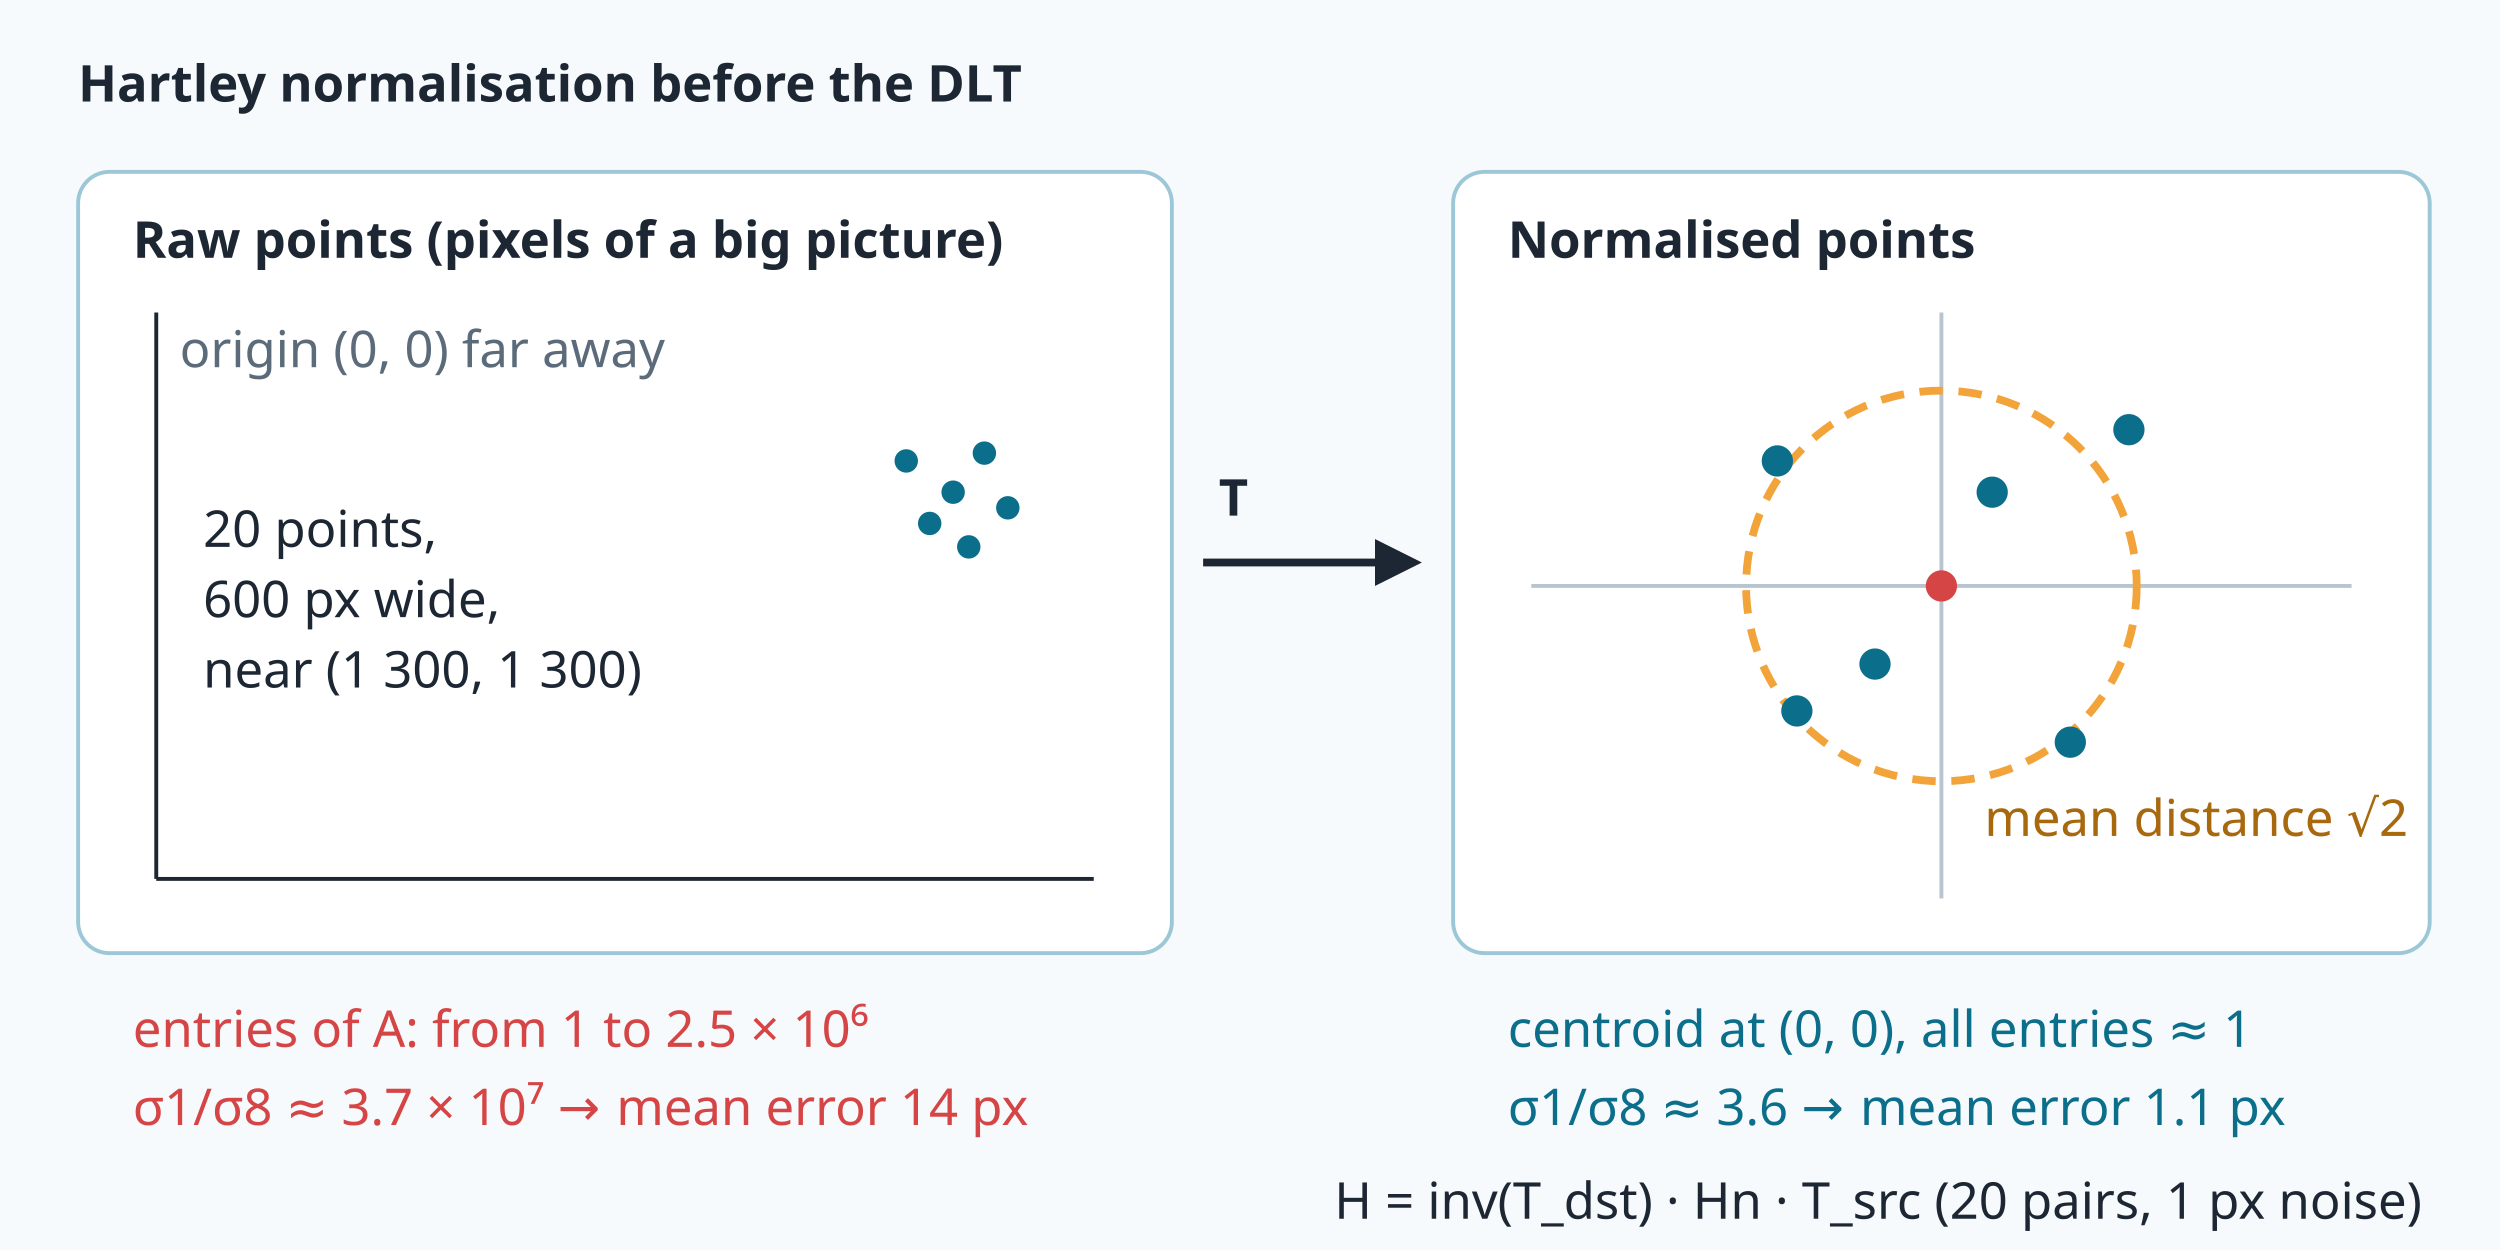
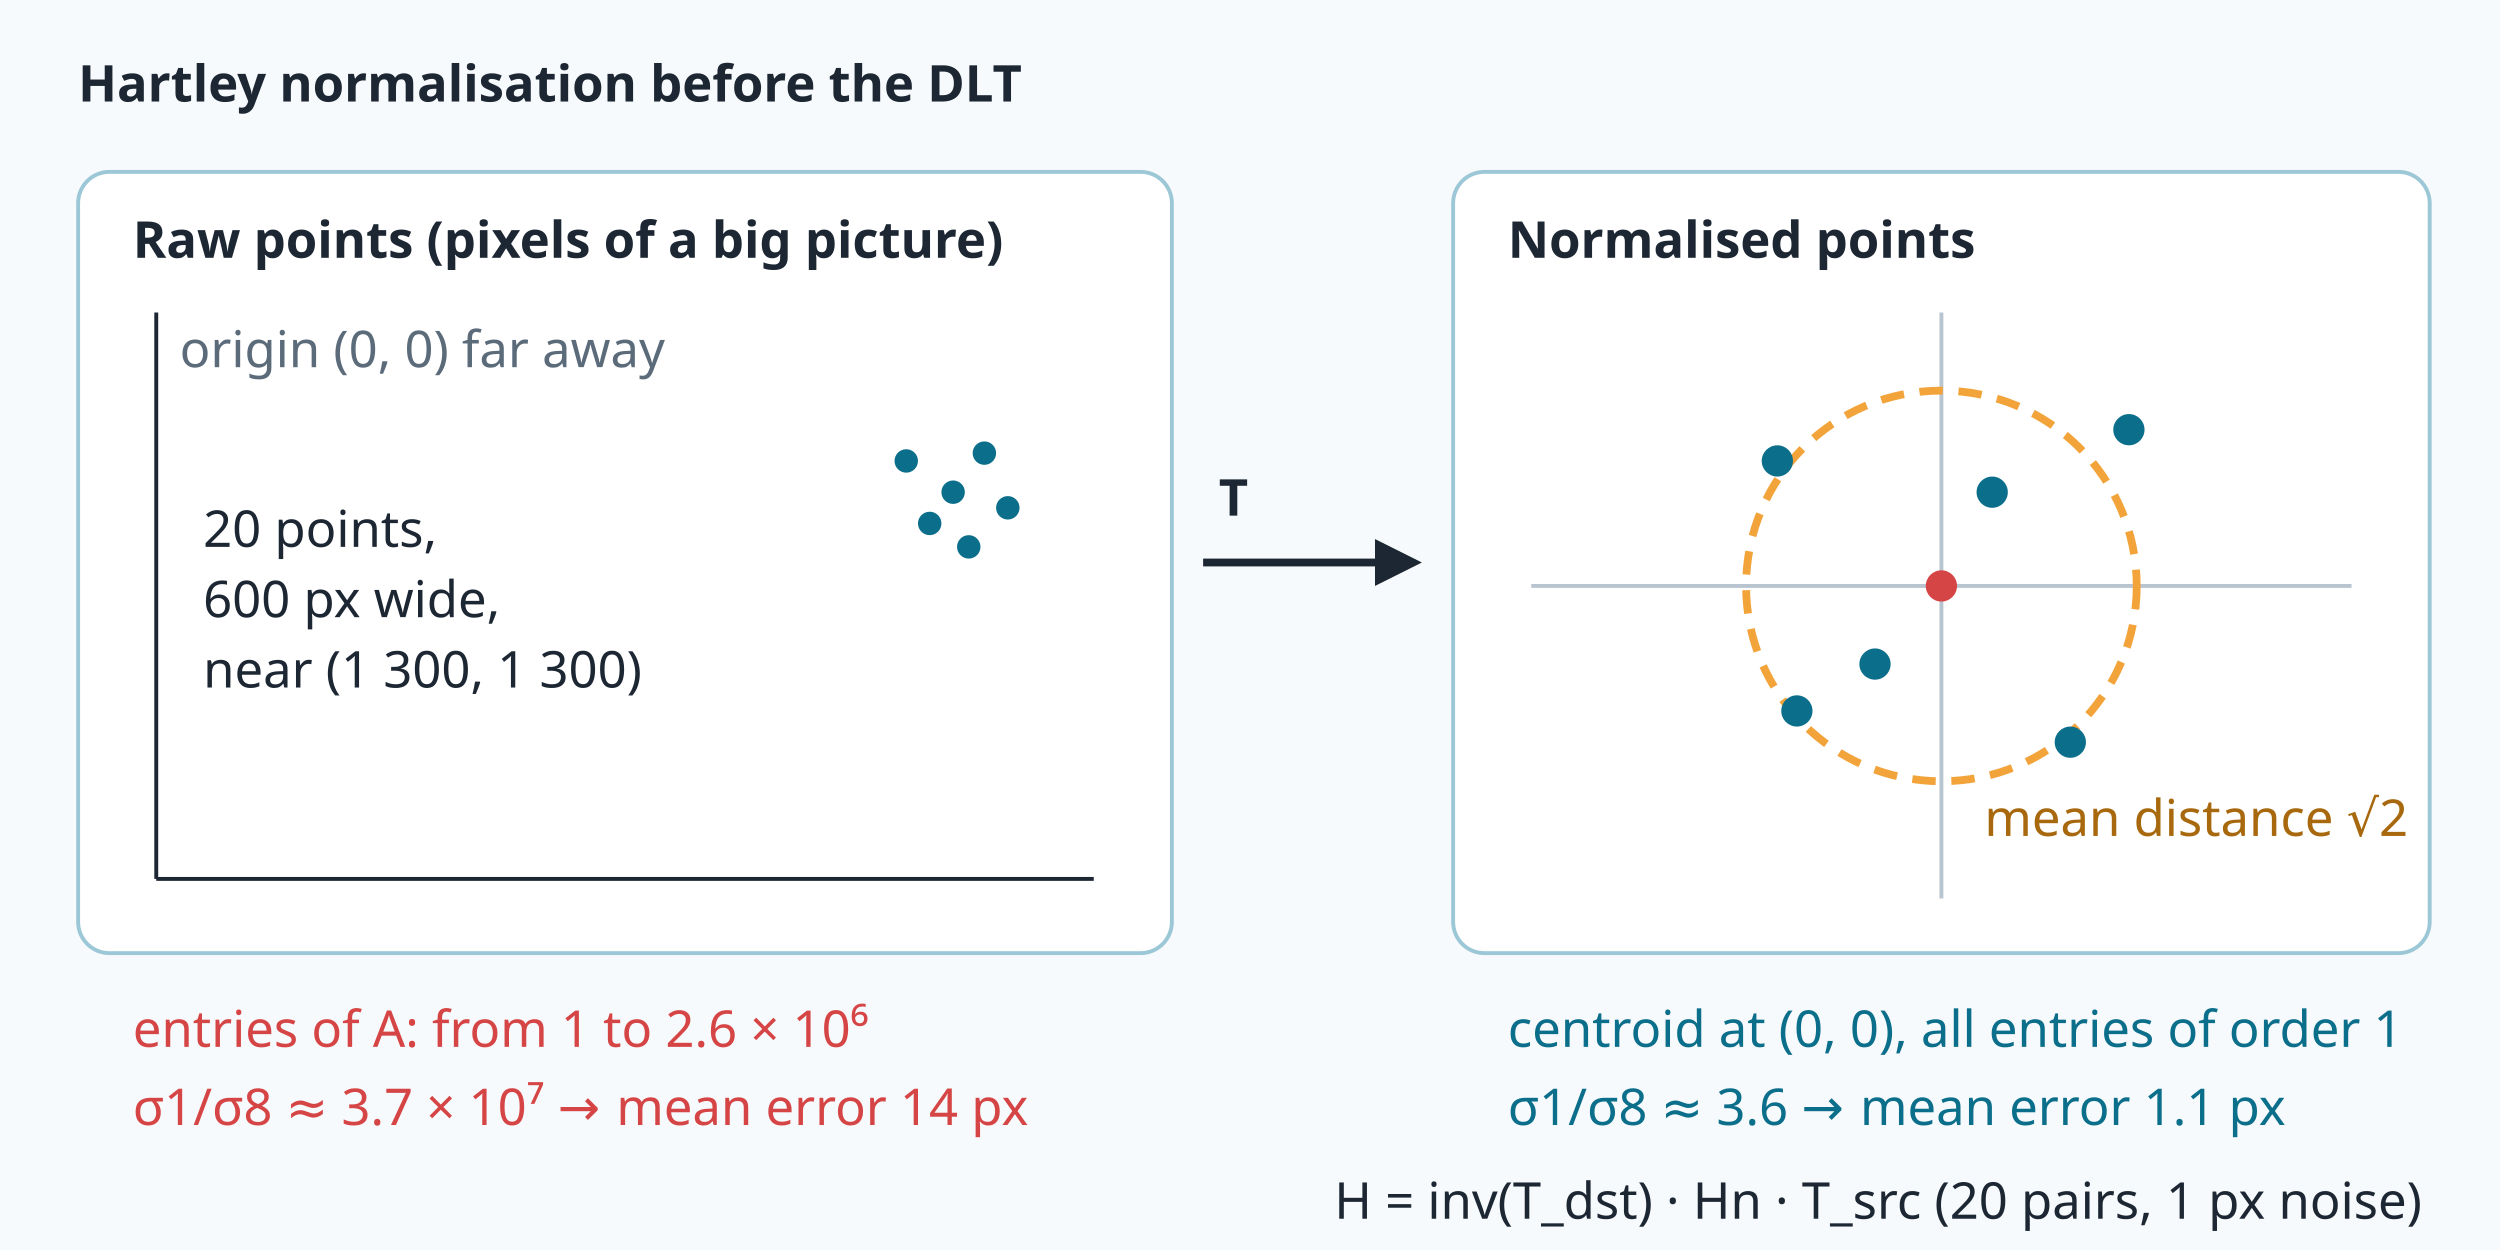
<svg xmlns="http://www.w3.org/2000/svg" viewBox="0 0 640 320" font-family="sans-serif" font-size="13">
  <rect width="640" height="320" fill="#f7fafc" />
  <text x="20" y="26" fill="#1d2733" font-weight="bold">Hartley normalisation before the DLT</text>
  <rect x="20" y="44" width="280" height="200" rx="8" fill="#ffffff" stroke="#9cc7d6" />
  <text x="34" y="66" fill="#1d2733" font-weight="bold">Raw points (pixels of a big picture)</text>
  <line x1="40" y1="225" x2="280" y2="225" stroke="#1d2733" />
  <line x1="40" y1="225" x2="40" y2="80" stroke="#1d2733" />
  <text x="46" y="94" fill="#5b6b7a">origin (0, 0) far away</text>
  <g fill="#0b6e8a">
    <circle cx="232" cy="118" r="3" />
    <circle cx="244" cy="126" r="3" />
    <circle cx="238" cy="134" r="3" />
    <circle cx="252" cy="116" r="3" />
    <circle cx="248" cy="140" r="3" />
    <circle cx="258" cy="130" r="3" />
  </g>
  <text x="52" y="140" fill="#1d2733">20 points,</text>
  <text x="52" y="158" fill="#1d2733">600 px wide,</text>
  <text x="52" y="176" fill="#1d2733">near (1 300, 1 300)</text>
-   <text x="34" y="268" fill="#d64545">entries of A: from 1 to 2.5 × 10⁶</text>
+   <text x="34" y="268" fill="#d64545">entries of A: from 1 to 2.6 × 10⁶</text>
  <text x="34" y="288" fill="#d64545">σ1/σ8 ≈ 3.7 × 10⁷ → mean error 14 px</text>
  <path d="M308 144 H352" stroke="#1d2733" stroke-width="2" />
  <path d="M352 138 L364 144 L352 150 Z" fill="#1d2733" />
  <text x="312" y="132" fill="#1d2733" font-weight="bold">T</text>
  <rect x="372" y="44" width="250" height="200" rx="8" fill="#ffffff" stroke="#9cc7d6" />
  <text x="386" y="66" fill="#1d2733" font-weight="bold">Normalised points</text>
  <line x1="392" y1="150" x2="602" y2="150" stroke="#b8c4cf" />
  <line x1="497" y1="80" x2="497" y2="230" stroke="#b8c4cf" />
  <circle cx="497" cy="150" r="50" fill="none" stroke="#f2a33a" stroke-width="2" stroke-dasharray="6 4" />
  <g fill="#0b6e8a">
    <circle cx="455" cy="118" r="4" />
    <circle cx="510" cy="126" r="4" />
    <circle cx="480" cy="170" r="4" />
    <circle cx="545" cy="110" r="4" />
    <circle cx="530" cy="190" r="4" />
    <circle cx="460" cy="182" r="4" />
  </g>
  <circle cx="497" cy="150" r="4" fill="#d64545" />
  <text x="508" y="214" fill="#a8680d">mean distance √2</text>
-   <text x="386" y="268" fill="#0b6e8a">centroid at (0, 0), all entries ≈ 1</text>
+   <text x="386" y="268" fill="#0b6e8a">centroid at (0, 0), all entries of order 1</text>
  <text x="386" y="288" fill="#0b6e8a">σ1/σ8 ≈ 3.6 → mean error 1.1 px</text>
  <text x="620" y="312" fill="#1d2733" text-anchor="end">H = inv(T_dst) · Hn · T_src   (20 pairs, 1 px noise)</text>
</svg>
